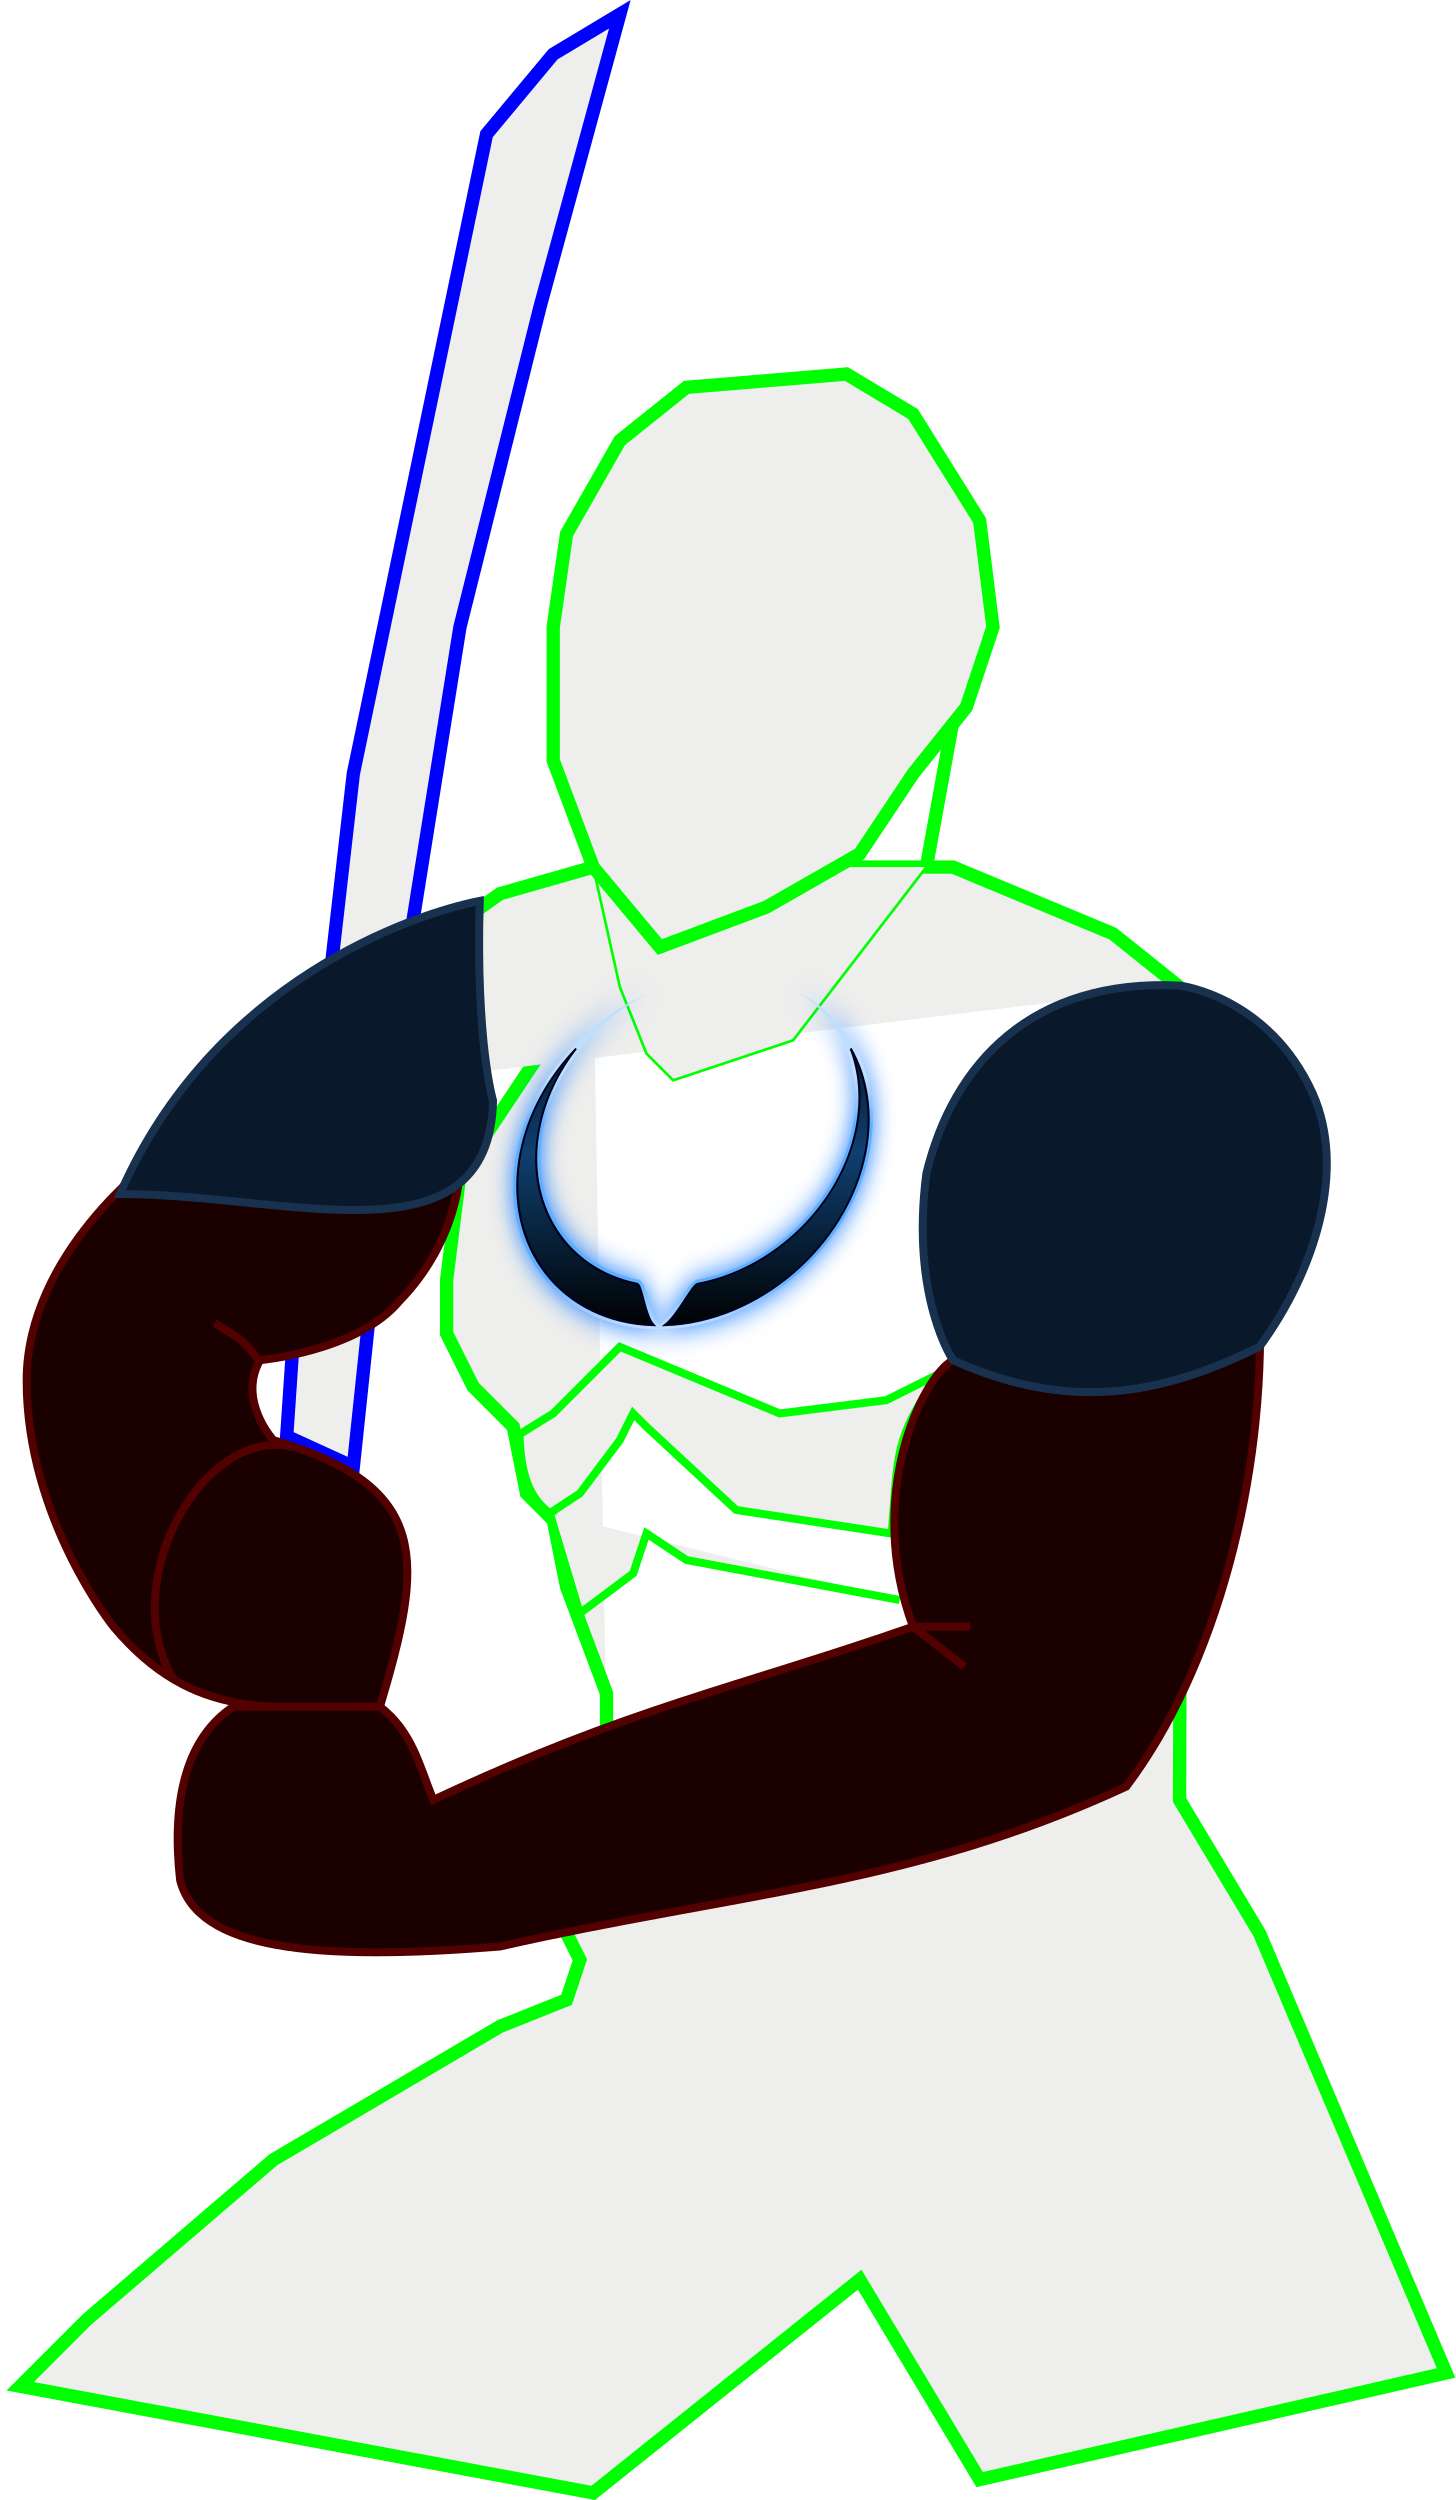
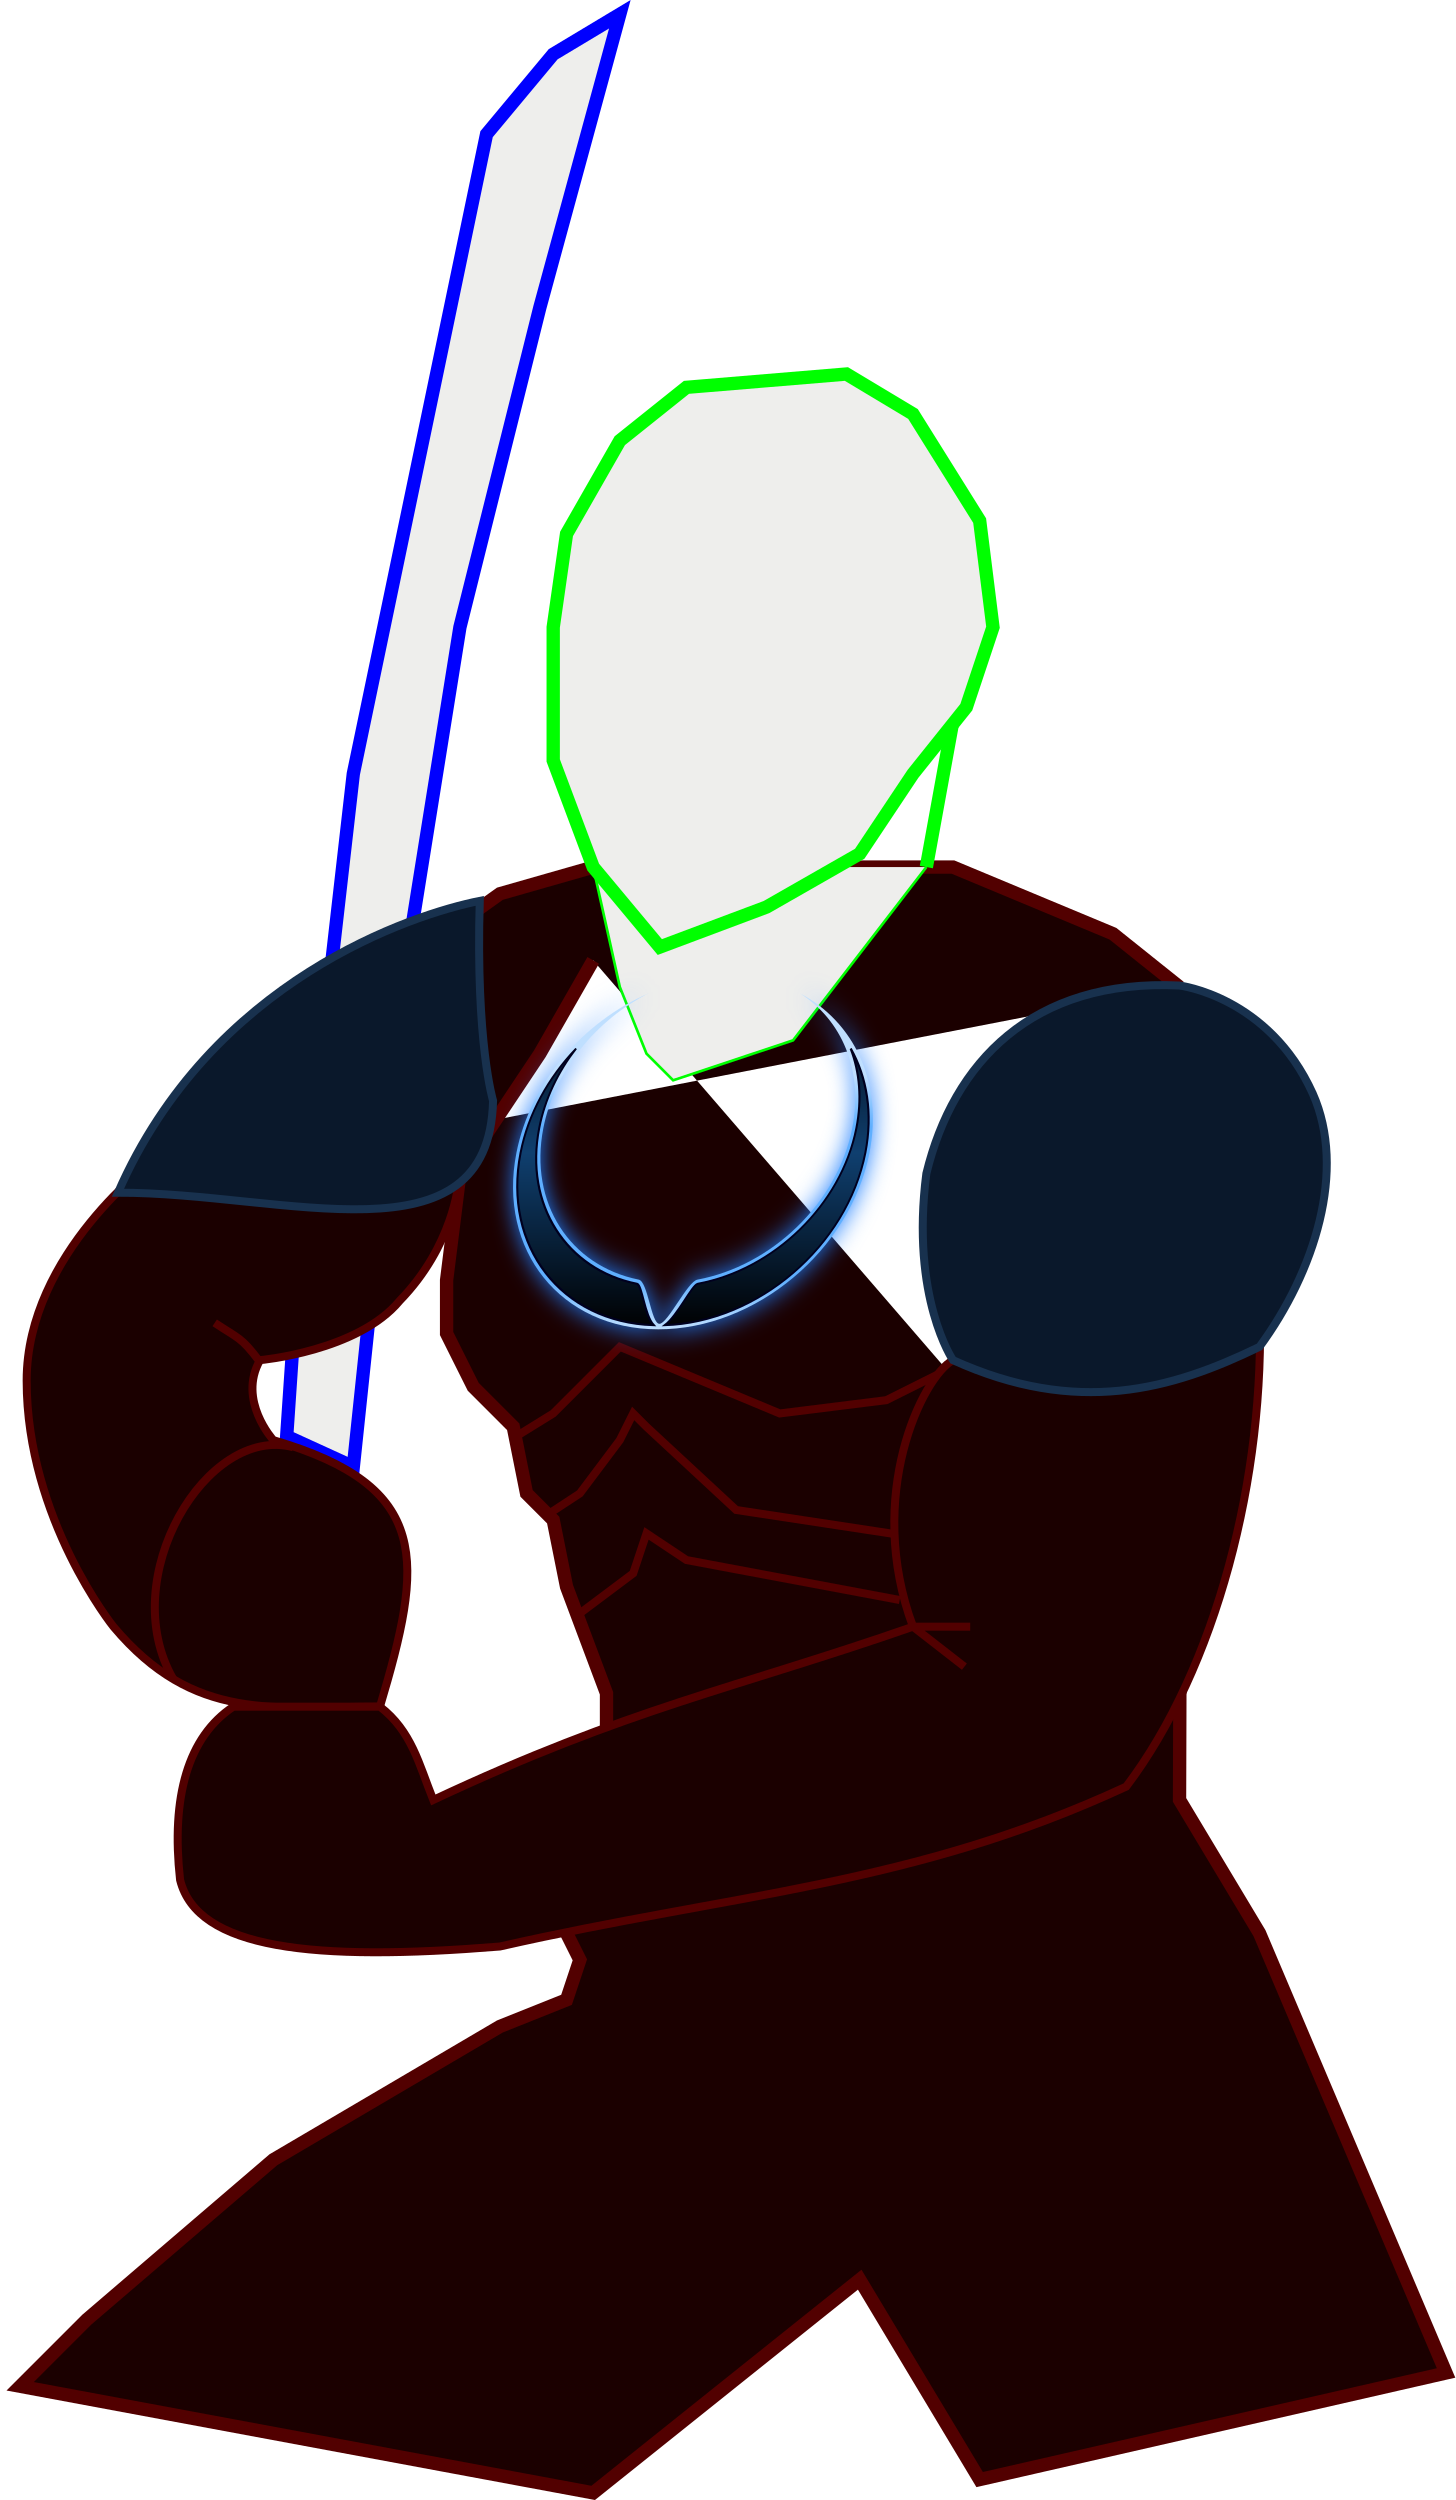
<svg xmlns="http://www.w3.org/2000/svg" xmlns:ns1="http://www.openswatchbook.org/uri/2009/osb" xmlns:xlink="http://www.w3.org/1999/xlink" width="546.031" height="938" id="svg2" version="1.1">
  <defs id="defs4">
    <linearGradient ns1:paint="solid" id="linearGradient3905">
      <stop offset="0" style="stop-color:#313131;stop-opacity:1;" id="stop3907" />
    </linearGradient>
    <linearGradient ns1:paint="solid" id="linearGradient3901">
      <stop offset="0" style="stop-color:#1e1e1e;stop-opacity:1;" id="stop3903" />
    </linearGradient>
    <linearGradient ns1:paint="solid" id="linearGradient3897">
      <stop offset="0" style="stop-color:#b1b1b1;stop-opacity:1;" id="stop3899" />
    </linearGradient>
    <linearGradient ns1:paint="solid" id="linearGradient3893">
      <stop offset="0" style="stop-color:#9c9c9c;stop-opacity:1;" id="stop3895" />
    </linearGradient>
    <linearGradient ns1:paint="solid" id="linearGradient3878">
      <stop offset="0" style="stop-color:#21466b;stop-opacity:1;" id="stop3880" />
    </linearGradient>
    <linearGradient ns1:paint="solid" id="linearGradient3874">
      <stop offset="0" style="stop-color:#1f3950;stop-opacity:1;" id="stop3876" />
    </linearGradient>
    <linearGradient ns1:paint="solid" id="linearGradient3870">
      <stop offset="0" style="stop-color:#4c3450;stop-opacity:1;" id="stop3872" />
    </linearGradient>
    <linearGradient ns1:paint="solid" id="linearGradient3866">
      <stop offset="0" style="stop-color:#371f3d;stop-opacity:1;" id="stop3868" />
    </linearGradient>
    <linearGradient ns1:paint="solid" id="linearGradient3851">
      <stop offset="0" style="stop-color:#18314e;stop-opacity:1;" id="stop3853" />
    </linearGradient>
    <linearGradient ns1:paint="solid" id="linearGradient3836">
      <stop offset="0" style="stop-color:#0a182b;stop-opacity:1;" id="stop3838" />
    </linearGradient>
    <linearGradient ns1:paint="solid" id="linearGradient3821">
      <stop offset="0" style="stop-color:#520000;stop-opacity:1;" id="stop3823" />
    </linearGradient>
    <linearGradient ns1:paint="solid" id="linearGradient3813">
      <stop offset="0" style="stop-color:#1b0000;stop-opacity:1;" id="stop3815" />
      <stop id="stop3817" style="stop-color:#1b0000;stop-opacity:1;" offset="1" />
    </linearGradient>
    <linearGradient ns1:paint="solid" id="linearGradient3798">
      <stop offset="0" style="stop-color:#38650b;stop-opacity:1;" id="stop3800" />
    </linearGradient>
    <linearGradient ns1:paint="solid" id="linearGradient3783">
      <stop offset="0" style="stop-color:#214103;stop-opacity:1;" id="stop3785" />
    </linearGradient>
    <linearGradient ns1:paint="solid" id="linearGradient3779">
      <stop offset="0" style="stop-color:#bd5d00;stop-opacity:1;" id="stop3781" />
    </linearGradient>
    <linearGradient ns1:paint="solid" id="linearGradient3775">
      <stop offset="0" style="stop-color:#8e3f00;stop-opacity:1;" id="stop3777" />
    </linearGradient>
    <linearGradient id="linearGradient3698">
      <stop style="stop-color:#000000;stop-opacity:1;" offset="0" id="stop3700" />
      <stop id="stop3706" offset="0.5" style="stop-color:#0f3f6f;stop-opacity:1;" />
      <stop style="stop-color:#000000;stop-opacity:1;" offset="1" id="stop3702" />
    </linearGradient>
    <linearGradient id="linearGradient3606">
      <stop style="stop-color:#bfdfff;stop-opacity:1;" offset="0" id="stop3608" />
      <stop id="stop3616" offset="0.2" style="stop-color:#5fafff;stop-opacity:1;" />
      <stop id="stop3614" offset="0.8" style="stop-color:#5fafff;stop-opacity:1;" />
      <stop style="stop-color:#bfdfff;stop-opacity:1;" offset="1" id="stop3610" />
    </linearGradient>
    <linearGradient id="linearGradient2987">
      <stop style="stop-color:#bfdfff;stop-opacity:1;" offset="0" id="stop2989" />
      <stop id="stop2991" offset="0.2" style="stop-color:#5fafff;stop-opacity:1;" />
      <stop id="stop2993" offset="0.8" style="stop-color:#5fafff;stop-opacity:1;" />
      <stop style="stop-color:#bfdfff;stop-opacity:1;" offset="1" id="stop2995" />
    </linearGradient>
    <linearGradient id="linearGradient3674">
      <stop style="stop-color:#000000;stop-opacity:1;" offset="0" id="stop3676" />
      <stop style="stop-color:#4f0700;stop-opacity:1;" offset="1" id="stop3678" />
    </linearGradient>
    <linearGradient id="linearGradient3666">
      <stop style="stop-color:#3f0f00;stop-opacity:1;" offset="0" id="stop3668" />
      <stop id="stop3671" offset="0.75" style="stop-color:#ff7f00;stop-opacity:1;" />
      <stop style="stop-color:#ff9f3f;stop-opacity:1;" offset="1" id="stop3670" />
    </linearGradient>
    <radialGradient xlink:href="#linearGradient3663" id="radialGradient3688" cx="24" cy="24" fx="24" fy="24" r="24" gradientUnits="userSpaceOnUse" />
    <linearGradient id="linearGradient3663">
      <stop style="stop-color:#00070f;stop-opacity:1;" offset="0" id="stop3667" />
      <stop id="stop3659" offset="0.94" style="stop-color:#00070f;stop-opacity:1;" />
      <stop id="stop3690" offset="1" style="stop-color:#00070f;stop-opacity:0;" />
    </linearGradient>
    <linearGradient gradientUnits="userSpaceOnUse" y2="440" x2="1024" y1="640" x1="1024" id="linearGradient4214" xlink:href="#linearGradient3699" />
    <linearGradient gradientUnits="userSpaceOnUse" y2="440" x2="1024" y1="640" x1="1024" id="linearGradient4204-6" xlink:href="#linearGradient3666-1" />
    <linearGradient gradientUnits="userSpaceOnUse" y2="440" x2="1024" y1="640" x1="1024" id="linearGradient4196-6" xlink:href="#linearGradient3674-5" />
    <radialGradient gradientUnits="userSpaceOnUse" r="256" fy="494" fx="1024" cy="494" cx="1024" id="radialGradient3687" xlink:href="#linearGradient3681" />
    <filter color-interpolation-filters="sRGB" id="filter3852">
      <feGaussianBlur id="feGaussianBlur3854" stdDeviation="7.25" />
    </filter>
    <linearGradient gradientUnits="userSpaceOnUse" y2="384" x2="1024" y1="640" x1="1024" id="linearGradient3836-1" xlink:href="#linearGradient3699" />
    <linearGradient gradientUnits="userSpaceOnUse" y2="384" x2="1024" y1="640" x1="1024" id="linearGradient3758" xlink:href="#linearGradient3698-7" />
    <linearGradient gradientTransform="translate(60,-1024)" gradientUnits="userSpaceOnUse" y2="1376" x2="1520" y1="1600" x1="1520" id="linearGradient3750" xlink:href="#linearGradient3698-7" />
    <linearGradient gradientTransform="translate(28,-1024)" gradientUnits="userSpaceOnUse" y2="1376" x2="1392" y1="1600" x1="1392" id="linearGradient3742" xlink:href="#linearGradient3698-7" />
    <linearGradient gradientTransform="translate(12,-1024)" gradientUnits="userSpaceOnUse" y2="1376" x2="1248" y1="1600" x1="1248" id="linearGradient3734" xlink:href="#linearGradient3698-7" />
    <linearGradient gradientTransform="translate(0,-1024)" gradientUnits="userSpaceOnUse" y2="1376" x2="768" y1="1600" x1="768" id="linearGradient3726" xlink:href="#linearGradient3698-7" />
    <linearGradient gradientTransform="translate(0,-1024)" gradientUnits="userSpaceOnUse" y2="1376" x2="576" y1="1600" x1="576" id="linearGradient3718" xlink:href="#linearGradient3698-7" />
    <linearGradient gradientTransform="translate(0,-1024)" gradientUnits="userSpaceOnUse" y2="1376" x2="400" y1="1600" x1="400" id="linearGradient3704" xlink:href="#linearGradient3698-7" />
    <linearGradient gradientUnits="userSpaceOnUse" y2="384" x2="1024" y1="592" x1="1024" id="linearGradient3680" xlink:href="#linearGradient3674-5" />
    <linearGradient gradientUnits="userSpaceOnUse" y2="384" x2="1024" y1="592" x1="1024" id="linearGradient3672" xlink:href="#linearGradient3666-1" />
    <linearGradient gradientTransform="translate(0,-1024)" gradientUnits="userSpaceOnUse" y2="1480" x2="1024" y1="1664" x1="1024" id="linearGradient3664" xlink:href="#linearGradient3606-6" />
    <linearGradient gradientTransform="translate(60,-1024)" gradientUnits="userSpaceOnUse" y2="1480" x2="1528" y1="1592" x1="1528" id="linearGradient3656" xlink:href="#linearGradient3606-6" />
    <linearGradient gradientTransform="translate(28,-1024)" gradientUnits="userSpaceOnUse" y2="1480" x2="1392" y1="1592" x1="1392" id="linearGradient3648" xlink:href="#linearGradient3606-6" />
    <linearGradient gradientTransform="translate(12,-1024)" gradientUnits="userSpaceOnUse" y2="1480" x2="1248" y1="1592" x1="1248" id="linearGradient3640" xlink:href="#linearGradient3606-6" />
    <linearGradient gradientTransform="translate(0,-1024)" gradientUnits="userSpaceOnUse" y2="1480" x2="776" y1="1592" x1="776" id="linearGradient3632" xlink:href="#linearGradient3606-6" />
    <linearGradient gradientTransform="translate(0,-1024)" gradientUnits="userSpaceOnUse" y2="1480" x2="584" y1="1592" x1="584" id="linearGradient3624" xlink:href="#linearGradient3606-6" />
    <linearGradient gradientTransform="translate(0,-1024)" gradientUnits="userSpaceOnUse" y2="1480" x2="408" y1="1592" x1="408" id="linearGradient3612" xlink:href="#linearGradient3606-6" />
    <linearGradient id="linearGradient3606-6">
      <stop id="stop3608-0" offset="0" style="stop-color:#bfdfff;stop-opacity:1;" />
      <stop style="stop-color:#5fafff;stop-opacity:1;" offset="0.2" id="stop3616-5" />
      <stop style="stop-color:#5fafff;stop-opacity:1;" offset="0.8" id="stop3614-1" />
      <stop id="stop3610-8" offset="1" style="stop-color:#bfdfff;stop-opacity:1;" />
    </linearGradient>
    <linearGradient id="linearGradient3666-1">
      <stop id="stop3668-2" offset="0" style="stop-color:#3f0f00;stop-opacity:1;" />
      <stop style="stop-color:#ff7f00;stop-opacity:1;" offset="0.75" id="stop3671-1" />
      <stop id="stop3670-6" offset="1" style="stop-color:#ff9f3f;stop-opacity:1;" />
    </linearGradient>
    <linearGradient id="linearGradient3674-5">
      <stop id="stop3676-4" offset="0" style="stop-color:#000000;stop-opacity:1;" />
      <stop id="stop3678-2" offset="1" style="stop-color:#3f0700;stop-opacity:1;" />
    </linearGradient>
    <linearGradient id="linearGradient3698-7">
      <stop id="stop3700-0" offset="0" style="stop-color:#000000;stop-opacity:1;" />
      <stop style="stop-color:#0f3f6f;stop-opacity:1;" offset="0.5" id="stop3706-5" />
      <stop id="stop3702-0" offset="1" style="stop-color:#000000;stop-opacity:1;" />
    </linearGradient>
    <linearGradient id="linearGradient3699">
      <stop style="stop-color:#3f0f00;stop-opacity:0.498;" offset="0" id="stop3701" />
      <stop id="stop3673" offset="0.75" style="stop-color:#ff7f00;stop-opacity:0.498;" />
      <stop style="stop-color:#ff9f3f;stop-opacity:0.498;" offset="1" id="stop3703" />
    </linearGradient>
    <linearGradient id="linearGradient3681">
      <stop style="stop-color:#1f7fff;stop-opacity:0;" offset="0" id="stop3691" />
      <stop id="stop3695" offset="0.31" style="stop-color:#1f7fff;stop-opacity:0;" />
      <stop style="stop-color:#1f7fff;stop-opacity:0.184;" offset="0.44" id="stop3689" />
      <stop id="stop3704" offset="0.85" style="stop-color:#1f7fff;stop-opacity:0;" />
      <stop id="stop3685" offset="1" style="stop-color:#1f7fff;stop-opacity:0;" />
    </linearGradient>
    <linearGradient xlink:href="#linearGradient3674-5" id="linearGradient4897" gradientUnits="userSpaceOnUse" x1="1024" y1="640" x2="1024" y2="440" gradientTransform="matrix(0.302643,0,0,0.302643,505.283,985.578)" />
    <linearGradient xlink:href="#linearGradient3666-1" id="linearGradient4899" gradientUnits="userSpaceOnUse" x1="1024" y1="640" x2="1024" y2="440" gradientTransform="matrix(0.302643,0,0,0.302643,505.283,985.578)" />
    <linearGradient xlink:href="#linearGradient3674-5" id="linearGradient4937" gradientUnits="userSpaceOnUse" x1="1024" y1="592" x2="1024" y2="384" gradientTransform="matrix(0.302643,0,0,0.302643,505.283,985.578)" />
    <linearGradient xlink:href="#linearGradient3666-1" id="linearGradient4939" gradientUnits="userSpaceOnUse" x1="1024" y1="592" x2="1024" y2="384" gradientTransform="matrix(0.302643,0,0,0.302643,505.283,985.578)" />
    <linearGradient xlink:href="#linearGradient3699" id="linearGradient4955" gradientUnits="userSpaceOnUse" x1="1024" y1="640" x2="1024" y2="384" />
    <linearGradient xlink:href="#linearGradient3674-5" id="linearGradient4957" gradientUnits="userSpaceOnUse" gradientTransform="matrix(0.302643,0,0,0.302643,505.283,985.578)" x1="1024" y1="592" x2="1024" y2="384" />
    <linearGradient xlink:href="#linearGradient3666-1" id="linearGradient4959" gradientUnits="userSpaceOnUse" gradientTransform="matrix(0.302643,0,0,0.302643,505.283,985.578)" x1="1024" y1="592" x2="1024" y2="384" />
    <linearGradient xlink:href="#linearGradient3606-6" id="linearGradient4961" gradientUnits="userSpaceOnUse" gradientTransform="translate(0,-1024)" x1="1024" y1="1664" x2="1024" y2="1480" />
    <linearGradient xlink:href="#linearGradient3698-7" id="linearGradient4963" gradientUnits="userSpaceOnUse" x1="1024" y1="640" x2="1024" y2="384" />
    <linearGradient xlink:href="#linearGradient3699" id="linearGradient4965" gradientUnits="userSpaceOnUse" x1="1024" y1="640" x2="1024" y2="440" />
    <linearGradient xlink:href="#linearGradient3674-5" id="linearGradient4967" gradientUnits="userSpaceOnUse" gradientTransform="matrix(0.302643,0,0,0.302643,505.283,985.578)" x1="1024" y1="640" x2="1024" y2="440" />
    <linearGradient xlink:href="#linearGradient3666-1" id="linearGradient4969" gradientUnits="userSpaceOnUse" gradientTransform="matrix(0.302643,0,0,0.302643,505.283,985.578)" x1="1024" y1="640" x2="1024" y2="440" />
    <filter color-interpolation-filters="sRGB" id="filter3675-9">
      <feGaussianBlur id="feGaussianBlur3677-6" stdDeviation="9.994" />
    </filter>
    <linearGradient xlink:href="#linearGradient3606-6-2" id="linearGradient4961-7" gradientUnits="userSpaceOnUse" gradientTransform="translate(0,-1024)" x1="1024" y1="1664" x2="1024" y2="1480" />
    <linearGradient id="linearGradient3606-6-2">
      <stop id="stop3608-0-3" offset="0" style="stop-color:#bfdfff;stop-opacity:1;" />
      <stop style="stop-color:#5fafff;stop-opacity:1;" offset="0.2" id="stop3616-5-2" />
      <stop style="stop-color:#5fafff;stop-opacity:1;" offset="0.8" id="stop3614-1-6" />
      <stop id="stop3610-8-4" offset="1" style="stop-color:#bfdfff;stop-opacity:1;" />
    </linearGradient>
    <linearGradient xlink:href="#linearGradient3698-7-2" id="linearGradient4963-5" gradientUnits="userSpaceOnUse" x1="1024" y1="640" x2="1024" y2="384" />
    <linearGradient id="linearGradient3698-7-2">
      <stop id="stop3700-0-3" offset="0" style="stop-color:#000000;stop-opacity:1;" />
      <stop style="stop-color:#0f3f6f;stop-opacity:1;" offset="0.5" id="stop3706-5-8" />
      <stop id="stop3702-0-9" offset="1" style="stop-color:#000000;stop-opacity:1;" />
    </linearGradient>
    <linearGradient y2="384" x2="1024" y1="640" x1="1024" gradientUnits="userSpaceOnUse" id="linearGradient4998" xlink:href="#linearGradient3698-7-2" />
    <filter color-interpolation-filters="sRGB" id="filter3675-90">
      <feGaussianBlur id="feGaussianBlur3677-5" stdDeviation="9.994" />
    </filter>
    <linearGradient xlink:href="#linearGradient3606-6-0" id="linearGradient4961-79" gradientUnits="userSpaceOnUse" gradientTransform="translate(0,-1024)" x1="1024" y1="1664" x2="1024" y2="1480" />
    <linearGradient id="linearGradient3606-6-0">
      <stop id="stop3608-0-8" offset="0" style="stop-color:#bfdfff;stop-opacity:1;" />
      <stop style="stop-color:#5fafff;stop-opacity:1;" offset="0.2" id="stop3616-5-1" />
      <stop style="stop-color:#5fafff;stop-opacity:1;" offset="0.8" id="stop3614-1-1" />
      <stop id="stop3610-8-40" offset="1" style="stop-color:#bfdfff;stop-opacity:1;" />
    </linearGradient>
    <linearGradient xlink:href="#linearGradient3698-7-6" id="linearGradient4963-54" gradientUnits="userSpaceOnUse" x1="1024" y1="640" x2="1024" y2="384" />
    <linearGradient id="linearGradient3698-7-6">
      <stop id="stop3700-0-1" offset="0" style="stop-color:#000000;stop-opacity:1;" />
      <stop style="stop-color:#0f3f6f;stop-opacity:1;" offset="0.5" id="stop3706-5-81" />
      <stop id="stop3702-0-8" offset="1" style="stop-color:#000000;stop-opacity:1;" />
    </linearGradient>
    <linearGradient y2="384" x2="1024" y1="640" x1="1024" gradientUnits="userSpaceOnUse" id="linearGradient4998-1" xlink:href="#linearGradient3698-7-6" />
    <linearGradient xlink:href="#linearGradient3821" id="linearGradient3946" gradientUnits="userSpaceOnUse" />
    <linearGradient xlink:href="#linearGradient3836" id="linearGradient3950" gradientTransform="matrix(0.738184,0,0,1.35468,39.1482,218.081)" x1="129.844" y1="246.367" x2="256.626" y2="246.367" gradientUnits="userSpaceOnUse" />
    <linearGradient xlink:href="#linearGradient3851" id="linearGradient3952" gradientTransform="matrix(0.738184,0,0,1.35468,39.1482,218.081)" x1="129.844" y1="246.367" x2="256.626" y2="246.367" gradientUnits="userSpaceOnUse" />
  </defs>
  <g id="layer1" transform="translate(-39.7126,-218.645)" style="display:inline">
    <path style="fill:#eeeeec;stroke:#0000ff;stroke-width:5;stroke-linecap:butt;stroke-linejoin:miter;stroke-miterlimit:4;stroke-opacity:1;stroke-dasharray:none" d="M 147.275,757.548 152.275,683.976 172.275,508.976 222.275,268.976 247.275,238.976 272.275,223.976 242.275,333.976 212.275,453.976 192.275,578.976 172.275,768.976 147.275,757.548 z" id="path3698" />
-     <path style="fill:#eeeeec;stroke:#00ff00;stroke-width:5;stroke-linecap:butt;stroke-linejoin:miter;stroke-miterlimit:4;stroke-opacity:1;stroke-dasharray:none" d="M 262.275,578.976 242.275,613.976 212.275,658.976 207.275,698.976 207.275,718.976 217.275,738.976 232.275,753.976 237.275,778.976 247.275,788.976 252.275,813.976 267.275,853.976 267.275,868.976" id="path3225" />
-     <path style="fill:#eeeeec;stroke:#00ff00;stroke-width:5;stroke-linecap:butt;stroke-linejoin:miter;stroke-miterlimit:4;stroke-opacity:1;stroke-dasharray:none" d="M 482.275,588.976 457.275,568.976 397.275,543.976 262.275,543.976 227.275,553.976 192.275,578.976 152.275,628.976" id="path3956" />
+     <path id="path3682" style="fill:url(#linearGradient3813);stroke:url(#linearGradient3821);stroke-width:5;stroke-linecap:butt;stroke-linejoin:miter;stroke-miterlimit:4;stroke-opacity:1;stroke-dasharray:none" d="M 482.454,833.976 482.275,893.976 512.275,943.976 582.275,1108.98 407.275,1148.98 362.275,1073.98 262.275,1153.98 47.275,1113.98 72.275,1088.98 142.275,1028.98 227.275,978.976 252.275,968.976 257.275,953.976 252.275,943.976 267.275,868.976 267.275,853.976 252.275,813.976 247.275,788.976 237.275,778.976 232.275,753.976 217.275,738.976 207.275,718.976 207.275,698.976 212.275,658.976 242.275,613.976 262.275,578.976 M 482.275,588.976 457.275,568.976 397.275,543.976 262.275,543.976 227.275,553.976 192.275,578.976 171.323,649.293" />
    <path id="ForearmRight" style="fill:url(#linearGradient3813);stroke:url(#linearGradient3821);stroke-width:3;stroke-linecap:butt;stroke-linejoin:miter;stroke-miterlimit:4;stroke-opacity:1;stroke-dasharray:none" d="M 136.803,729.074 C 130.183,720.307 129.259,720.965 120.275,714.976 M 152.275,628.976 97.275,653.976 C 97.275,653.976 49.713,688.832 49.713,736.645 49.713,788.488 82.275,828.976 82.275,828.976 112.604,865.058 142.424,858.976 182.275,858.976 198.499,804.451 202.166,776.501 142.275,758.976 142.275,758.976 128.698,744.045 137.275,728.976 137.275,728.976 174.069,725.675 189.713,706.645 209.792,686.001 211.713,662.645 211.713,662.645" />
-     <path style="fill:url(#linearGradient3950);stroke:url(#linearGradient3952);stroke-width:3;stroke-linecap:butt;stroke-linejoin:miter;stroke-miterlimit:4;stroke-opacity:1;stroke-dasharray:none" d="M 219.713,556.645 C 194.713,561.645 119.713,586.645 84.713,666.645 147.327,666.553 223.229,694.187 224.713,631.645 224.713,631.645 218.157,609.974 219.713,556.645 z" id="BicepRight" />
+     <path style="fill:url(#linearGradient3950);stroke:url(#linearGradient3952);stroke-width:3;stroke-linecap:butt;stroke-linejoin:miter;stroke-miterlimit:4;stroke-opacity:1;stroke-dasharray:none" d="M 219.713,556.645 C 194.713,561.645 118.961,586.143 83.96,666.143 146.575,666.051 223.229,694.187 224.713,631.645 224.713,631.645 218.157,609.974 219.713,556.645 z" id="BicepRight" />
    <path style="fill:#eeeeec;stroke:#00ff00;stroke-width:5;stroke-linecap:butt;stroke-linejoin:miter;stroke-miterlimit:4;stroke-opacity:1;stroke-dasharray:none" d="M 397.275,488.976 387.275,543.976" id="path3680" />
-     <path style="fill:#eeeeec;stroke:#00ff00;stroke-width:5;stroke-linecap:butt;stroke-linejoin:miter;stroke-miterlimit:4;stroke-opacity:1;stroke-dasharray:none" d="M 482.454,833.976 482.275,893.976 512.275,943.976 582.275,1108.98 407.275,1148.98 362.275,1073.98 262.275,1153.98 47.275,1113.98 72.275,1088.98 142.275,1028.98 227.275,978.976 252.275,968.976 257.275,953.976 252.275,943.976" id="path3682" />
    <path style="fill:#eeeeec;stroke:#00ff00;stroke-width:1px;stroke-linecap:butt;stroke-linejoin:miter;stroke-opacity:1" d="M 387.275,543.976 337.275,608.976 292.275,623.976 282.275,613.976 272.275,588.976 262.275,543.976" id="path3700" />
-     <path style="fill:#eeeeec;stroke:#00ff00;stroke-width:3;stroke-linecap:butt;stroke-linejoin:miter;stroke-miterlimit:4;stroke-opacity:1;stroke-dasharray:none" d="M 245.983,786.392 C 236.565,779.345 235.123,768.308 234.599,756.814 L 247.275,748.976 272.275,723.976 332.275,748.976 372.275,743.976 392.275,733.976 C 374.78,758.456 376.778,764.79 374.275,794.055 L 315.908,785.184 282.275,753.976 277.275,748.976 272.275,758.976 257.275,778.976 245.983,786.392 257.275,823.976 277.275,808.976 282.275,793.976 297.275,803.976 377.275,818.976" id="path3704" />
+     <path style="fill:none;stroke:url(#linearGradient3821);stroke-width:3;stroke-linecap:butt;stroke-linejoin:miter;stroke-miterlimit:4;stroke-opacity:1;stroke-dasharray:none" d="M 234.599,756.814 247.275,748.976 272.275,723.976 332.275,748.976 372.275,743.976 392.275,733.976 M 374.275,794.055 315.908,785.184 282.275,753.976 277.275,748.976 272.275,758.976 257.275,778.976 245.983,786.392 M 257.275,823.976 277.275,808.976 282.275,793.976 297.275,803.976 377.275,818.976" id="path3704" />
    <path style="fill:none;stroke:url(#linearGradient3821);stroke-width:3;stroke-linecap:butt;stroke-linejoin:miter;stroke-miterlimit:4;stroke-opacity:1;stroke-dasharray:none" d="M 149.713,761.645 C 117.363,752.977 82.739,810.586 104.713,848.645" id="path3708" />
    <path id="ForearmLeft" style="fill:url(#linearGradient3813);fill-opacity:1;stroke:url(#linearGradient3946);stroke-width:3;stroke-linecap:butt;stroke-linejoin:miter;stroke-miterlimit:4;stroke-opacity:1;stroke-dasharray:none" d="M 382.275,828.976 401.552,843.976 M 382.275,828.976 403.73,828.976 M 512.275,707.609 C 514.736,772.862 495.827,844.694 462.275,888.976 382.023,926.178 315.093,929.017 227.275,948.976 157.021,954.692 113.749,949.994 107.275,923.976 103.831,892.812 110.233,870.244 127.275,858.976 L 182.275,858.976 C 194.194,868.236 196.821,880.341 202.275,893.976 275.792,859.445 315.722,852.125 382.275,828.976 364.027,780.013 385.816,735.111 397.275,728.976" />
    <path id="BicepLeft" style="fill:url(#linearGradient3836);stroke:url(#linearGradient3851);stroke-width:3;stroke-linecap:butt;stroke-linejoin:miter;stroke-miterlimit:4;stroke-opacity:1;stroke-dasharray:none" d="M 532.275,628.976 C 515.784,592.43 482.275,588.412 482.275,588.412 426.989,585.769 397.391,617.335 387.275,658.976 381.267,705.635 397.275,728.976 397.275,728.976 443.804,750.074 479.146,740.1 512.275,723.976 533.075,695.61 545.017,657.621 532.275,628.976 z" />
-     <path style="fill:#eeeeec;fill-opacity:1;stroke:none" d="M 815.189,1057.61 C 772.4,1057.61 737.713,1092.29 737.713,1135.08 737.713,1177.87 772.4,1212.56 815.189,1212.56 857.977,1212.56 892.666,1177.87 892.666,1135.08 892.666,1092.29 857.977,1057.61 815.189,1057.61 z" id="BackgroundGlow" />
    <g transform="matrix(0.517433,0,-0.10145,0.517433,-178.199,386.25)" id="Ring-9">
      <path id="RingGlow-1" d="M 969.281,396.281 C 925.981,416.811 896,460.923 896,512 896,582.656 953.344,640 1024,640 1094.66,640 1152,582.656 1152,512 1152,460.923 1122.02,416.811 1078.72,396.281 1112.89,415.467 1136,452.044 1136,494 1136,548.546 1096.94,594.017 1045.28,603.969 1038.39,605.297 1030,636 1024,636 1018,636 1009.61,605.297 1002.72,603.969 951.063,594.017 912,548.546 912,494 912,452.044 935.106,415.467 969.281,396.281 z" style="fill:#1f7fff;fill-opacity:1;stroke:none;filter:url(#filter3675-90)" />
      <path style="fill:url(#linearGradient4961-79);fill-opacity:1;stroke:none" d="M 969.281,396.281 C 925.981,416.811 896,460.923 896,512 896,582.656 953.344,640 1024,640 1094.66,640 1152,582.656 1152,512 1152,460.923 1122.02,416.811 1078.72,396.281 1112.89,415.467 1136,452.044 1136,494 1136,548.546 1096.94,594.017 1045.28,603.969 1038.39,605.297 1030,636 1024,636 1018,636 1009.61,605.297 1002.72,603.969 951.063,594.017 912,548.546 912,494 912,452.044 935.106,415.467 969.281,396.281 z" id="RingBorder-6" />
      <path style="fill:url(#linearGradient4998-1);fill-opacity:1;stroke:#00001f;stroke-width:1.5;stroke-linejoin:miter;stroke-miterlimit:4;stroke-opacity:1;stroke-dasharray:none" d="M 924.437,436.406 C 908.475,457.398 899,483.594 899,512 899,579.695 952.819,634.885 1020,637 1012,630 1006,608 1002,607 948.966,596.77 909,550.02 909,494 909,473.019 914.623,453.34 924.437,436.406 z M 1123.56,436.406 C 1133.38,453.34 1139,473.019 1139,494 1139,550.02 1099.03,596.77 1046,607 1042,608 1036,630 1028,637 1095.18,634.885 1149,579.695 1149,512 1149,483.594 1139.52,457.398 1123.56,436.406 z" id="RingBody-1" />
    </g>
    <path style="fill:#eeeeec;stroke:#00ff00;stroke-width:5;stroke-linecap:butt;stroke-linejoin:miter;stroke-miterlimit:4;stroke-opacity:1;stroke-dasharray:none" d="M 262.275,543.976 287.275,573.976 327.275,558.976 362.275,538.976 382.275,508.976 402.275,483.976 412.275,453.976 407.275,413.976 382.275,373.976 357.275,358.976 297.275,363.976 272.275,383.976 252.275,418.976 247.275,453.976 247.275,503.976 262.275,543.976 z" id="path3678" />
  </g>
  <g id="layer3" style="display:none">
    <path transform="translate(-39.7126,-218.645)" style="fill:url(#linearGradient3897);stroke:url(#linearGradient3893);stroke-width:3;stroke-linecap:butt;stroke-linejoin:miter;stroke-miterlimit:4;stroke-opacity:1;stroke-dasharray:none;display:inline" d="M 227.275,893.976 217.275,913.976 222.275,948.976 212.275,948.976 212.275,923.976 212.275,903.976 222.275,893.976 212.275,893.976 202.275,908.976 202.275,948.976 197.275,948.976 192.275,923.976 197.275,908.976 207.275,893.976 202.275,893.976 187.275,908.976 187.275,938.976 192.275,948.976" id="path3722" />
  </g>
  <g id="layer2" style="display:none">
    <path transform="translate(-39.7126,-218.645)" style="fill:none;stroke:#00ff00;stroke-width:3;stroke-linecap:butt;stroke-linejoin:miter;stroke-miterlimit:4;stroke-opacity:1;stroke-dasharray:none" d="M 257.275,958.976 292.275,983.976 337.275,998.976 397.275,998.976 457.275,968.976 507.275,933.976 482.275,893.976 407.275,923.976 382.275,923.976" id="path3684" />
    <g id="g4945" transform="matrix(0.622887,0,0,0.622887,-174.623,27.084)">
      <path transform="matrix(0.302643,0,0,0.302643,505.283,985.578)" style="fill:url(#linearGradient4955);fill-opacity:1;fill-rule:evenodd;stroke:none;filter:url(#filter3852)" d="M 963.156,392.594 C 921.079,414.097 891.651,457.242 890.063,507.781 888.258,565.21 922.94,615.378 973.156,636 939.219,629.528 908.753,631.347 903.031,615.375 893.971,590.083 867.292,595.842 867.531,620.656 851.614,620.102 826.02,613.828 801.156,643.781 800.833,574.456 889.859,592.399 869.5,551.562 858.043,528.581 822.381,547.937 836.281,563.281 792.55,571.913 757.604,555.327 692.5,587 750.404,499.485 875.679,537.691 869.875,490.031 865.427,453.503 810.801,472.149 829.531,495.969 796.672,507.118 736.734,472.304 643.5,489.969 730.379,418.163 889.141,476.429 895.75,430.187 900.97,393.664 847.116,392.791 848.781,422.875 779.271,388.661 758.01,415.928 666.125,385.062 772.924,383.665 871.398,345.039 963.156,392.594 z M 816.969,438.344 C 744.83,434.239 749.141,445.063 711.219,441.25 720.791,406.273 627.821,423.068 686.313,445.437 563.951,439.392 566.116,486.758 443.094,463.969 582.004,449.501 694.809,368.232 816.969,438.344 z M 617.75,498.219 C 584.131,513.037 563.737,540.707 493.781,534.687 540.962,536.905 577.436,478.919 617.75,498.219 z M 804.063,511.25 C 732.304,518.963 756.42,531.982 721.781,534.437 726.113,500.541 645.152,528.171 700.063,541.531 590.629,557.314 616.746,601.348 503.531,585.906 618.156,570.911 649.505,464.444 804.063,511.25 z M 829.594,582.656 C 795.948,592.415 804.059,601.999 785.938,605.562 778.986,569.713 716.216,624.556 773.438,620.812 711.818,631.384 724.628,663.943 662.031,655.969 718.366,641.805 730.153,555.075 829.594,582.656 z M 676.438,605.531 C 650.589,620.673 653.591,636.318 590.25,641.219 623.189,641.029 650.833,588.63 676.438,605.531 z M 1084.84,392.594 C 1126.92,414.097 1156.35,457.242 1157.94,507.781 1159.74,565.21 1125.06,615.378 1074.84,636 1108.78,629.528 1139.25,631.347 1144.97,615.375 1154.03,590.083 1180.71,595.842 1180.47,620.656 1196.39,620.102 1221.98,613.828 1246.84,643.781 1247.17,574.456 1158.14,592.398 1178.5,551.562 1189.96,528.581 1225.62,547.937 1211.72,563.281 1255.45,571.913 1290.4,555.327 1355.5,587 1297.6,499.485 1172.32,537.691 1178.13,490.031 1182.57,453.503 1237.2,472.149 1218.47,495.969 1251.33,507.118 1311.27,472.304 1404.5,489.969 1317.62,418.163 1158.86,476.429 1152.25,430.187 1147.03,393.664 1200.88,392.791 1199.22,422.875 1268.73,388.661 1289.99,415.928 1381.88,385.062 1275.08,383.664 1176.6,345.039 1084.84,392.594 z M 1231.03,438.344 C 1303.17,434.239 1298.86,445.063 1336.78,441.25 1327.21,406.273 1420.18,423.068 1361.69,445.437 1484.05,439.392 1481.88,486.758 1604.91,463.969 1466,449.501 1353.19,368.232 1231.03,438.344 z M 1430.25,498.219 C 1463.87,513.037 1484.26,540.707 1554.22,534.687 1507.04,536.905 1470.56,478.919 1430.25,498.219 z M 1243.94,511.25 C 1315.7,518.963 1291.58,531.982 1326.22,534.437 1321.89,500.541 1402.85,528.171 1347.94,541.531 1457.37,557.314 1431.25,601.348 1544.47,585.906 1429.84,570.911 1398.5,464.444 1243.94,511.25 z M 1218.41,582.656 C 1252.05,592.415 1243.94,601.999 1262.06,605.562 1269.01,569.713 1331.78,624.556 1274.56,620.812 1336.18,631.384 1323.37,663.943 1385.97,655.969 1329.63,641.805 1317.85,555.075 1218.41,582.656 z M 1371.56,605.531 C 1397.41,620.673 1394.41,636.318 1457.75,641.219 1424.81,641.029 1397.17,588.63 1371.56,605.531 z" id="PhoenixWingsGlow" />
      <path id="PhoenixWings" d="M 796.775,1104.39 C 784.041,1110.9 775.135,1123.96 774.654,1139.25 774.108,1156.63 784.604,1171.82 799.802,1178.06 789.531,1176.1 780.311,1176.65 778.579,1171.82 775.837,1164.16 767.763,1165.91 767.835,1173.42 763.018,1173.25 755.272,1171.35 747.747,1180.41 747.65,1159.43 774.593,1164.86 768.431,1152.5 764.964,1145.55 754.171,1151.41 758.378,1156.05 745.143,1158.66 734.567,1153.64 714.863,1163.23 732.388,1136.74 770.301,1148.31 768.545,1133.88 767.198,1122.83 750.666,1128.47 756.335,1135.68 746.39,1139.05 728.25,1128.52 700.034,1133.86 726.327,1112.13 774.375,1129.77 776.375,1115.77 777.955,1104.72 761.657,1104.45 762.161,1113.56 741.124,1103.2 734.689,1111.46 706.881,1102.11 739.203,1101.69 769.006,1090 796.775,1104.39 z M 752.533,1118.24 C 730.701,1117 732.005,1120.27 720.528,1119.12 723.425,1108.53 695.289,1113.62 712.991,1120.39 675.959,1118.56 676.614,1132.89 639.382,1125.99 681.422,1121.62 715.562,1097.02 752.533,1118.24 z M 692.241,1136.36 C 682.066,1140.85 675.894,1149.22 654.722,1147.4 669.001,1148.07 680.04,1130.52 692.241,1136.36 z M 748.627,1140.3 C 726.91,1142.64 734.208,1146.58 723.725,1147.32 725.036,1137.06 700.534,1145.43 717.152,1149.47 684.033,1154.25 691.937,1167.57 657.673,1162.9 692.364,1158.36 701.851,1126.14 748.627,1140.3 z M 756.354,1161.91 C 746.171,1164.87 748.626,1167.77 743.142,1168.85 741.038,1158 722.041,1174.6 739.359,1173.46 720.71,1176.66 724.587,1186.52 705.642,1184.1 722.691,1179.82 726.259,1153.57 756.354,1161.91 z M 710.002,1168.84 C 702.179,1173.42 703.088,1178.16 683.918,1179.64 693.887,1179.58 702.253,1163.72 710.002,1168.84 z M 833.602,1104.39 C 846.337,1110.9 855.244,1123.96 855.725,1139.25 856.27,1156.63 845.775,1171.82 830.576,1178.06 840.848,1176.1 850.069,1176.65 851.8,1171.82 854.542,1164.16 862.617,1165.91 862.544,1173.42 867.362,1173.25 875.107,1171.35 882.63,1180.41 882.73,1159.43 855.786,1164.86 861.948,1152.5 865.416,1145.55 876.208,1151.41 872.002,1156.05 885.236,1158.66 895.814,1153.64 915.516,1163.23 897.993,1136.74 860.077,1148.31 861.836,1133.88 863.18,1122.83 879.713,1128.47 874.044,1135.68 883.989,1139.05 902.13,1128.52 930.345,1133.86 904.051,1112.13 856.004,1129.77 854.003,1115.77 852.424,1104.72 868.721,1104.45 868.219,1113.56 889.255,1103.2 895.689,1111.46 923.499,1102.11 891.177,1101.69 861.373,1090 833.602,1104.39 z M 877.846,1118.24 C 899.678,1117 898.374,1120.27 909.85,1119.12 906.954,1108.53 935.091,1113.62 917.389,1120.39 954.42,1118.56 953.764,1132.89 990.998,1125.99 948.958,1121.62 914.816,1097.02 877.846,1118.24 z M 938.138,1136.36 C 948.313,1140.85 954.484,1149.22 975.657,1147.4 961.378,1148.07 950.338,1130.52 938.138,1136.36 z M 881.753,1140.3 C 903.47,1142.64 896.171,1146.58 906.654,1147.32 905.344,1137.06 929.846,1145.43 913.228,1149.47 946.346,1154.25 938.441,1167.57 972.706,1162.9 938.014,1158.36 928.529,1126.14 881.753,1140.3 z M 874.026,1161.91 C 884.207,1164.87 881.753,1167.77 887.237,1168.85 889.34,1158 908.337,1174.6 891.02,1173.46 909.669,1176.66 905.792,1186.52 924.737,1184.1 907.686,1179.82 904.121,1153.57 874.026,1161.91 z M 920.376,1168.84 C 928.199,1173.42 927.291,1178.16 946.461,1179.64 936.492,1179.58 928.127,1163.72 920.376,1168.84 z" style="fill:url(#linearGradient4957);fill-opacity:1;fill-rule:evenodd;stroke:url(#linearGradient4959);stroke-width:0.605;stroke-linejoin:round;stroke-miterlimit:4;stroke-dasharray:none" />
      <path transform="matrix(0.302643,0,0,0.302643,505.283,985.578)" style="fill:url(#linearGradient4965);fill-opacity:1;fill-rule:evenodd;stroke:none;filter:url(#filter3852)" d="M 1057.09,439.719 C 1023.09,445.203 979.582,487.664 937.187,521.781 L 989.312,497.719 959.187,529.75 985.219,517.562 C 976.674,534.405 977.589,563.539 949.469,569.281 964.111,583.772 982.927,594.062 1003.97,598.094 1014,600 1021,628 1024,628 1027,628 1034,600 1044.03,598.094 1065.88,593.907 1085.32,582.973 1100.19,567.594 1025.8,568.523 1030.5,493.046 1096.22,476.531 1091.15,471.808 1074.28,472.693 1060.47,474.875 1062.88,458.781 1085.7,451.073 1102.56,453.156 1092.92,443.378 1081.19,436.314 1061.72,444.437 L 1057.09,439.719 z M 1047.75,453.281 1052.81,458.281 C 1046.2,463.879 1040.33,464.251 1034.75,459.25 L 1047.75,453.281 z" id="PhoenixHeadGlow" />
      <path id="PhoenixHead" d="M 825.204,1118.66 C 814.914,1120.32 801.747,1133.17 788.916,1143.49 L 804.691,1136.21 795.574,1145.9 803.453,1142.21 C 800.867,1147.31 801.143,1156.13 792.633,1157.87 797.064,1162.25 802.759,1165.37 809.127,1166.59 812.163,1167.16 814.282,1175.64 815.189,1175.64 816.097,1175.64 818.216,1167.16 821.251,1166.59 827.864,1165.32 833.748,1162.01 838.248,1157.36 815.734,1157.64 817.157,1134.79 837.046,1129.8 835.512,1128.37 830.406,1128.64 826.227,1129.3 826.956,1124.42 833.863,1122.09 838.965,1122.72 836.048,1119.76 832.498,1117.63 826.605,1120.08 L 825.204,1118.66 z M 822.377,1122.76 823.909,1124.27 C 821.908,1125.97 820.132,1126.08 818.443,1124.57 L 822.377,1122.76 z" style="fill:url(#linearGradient4967);fill-opacity:1;fill-rule:evenodd;stroke:url(#linearGradient4969);stroke-width:0.605;stroke-linejoin:round;stroke-miterlimit:4;stroke-opacity:1;stroke-dasharray:none" />
      <g transform="matrix(0.302642,0,0,0.302642,505.284,985.579)" id="Ring">
        <path id="RingGlow" d="M 969.281,396.281 C 925.981,416.811 896,460.923 896,512 896,582.656 953.344,640 1024,640 1094.66,640 1152,582.656 1152,512 1152,460.923 1122.02,416.811 1078.72,396.281 1112.89,415.467 1136,452.044 1136,494 1136,548.546 1096.94,594.017 1045.28,603.969 1038.39,605.297 1030,636 1024,636 1018,636 1009.61,605.297 1002.72,603.969 951.063,594.017 912,548.546 912,494 912,452.044 935.106,415.467 969.281,396.281 z" style="fill:#1f7fff;fill-opacity:1;stroke:none;filter:url(#filter3675-9)" />
        <path style="fill:url(#linearGradient4961-7);fill-opacity:1;stroke:none" d="M 969.281,396.281 C 925.981,416.811 896,460.923 896,512 896,582.656 953.344,640 1024,640 1094.66,640 1152,582.656 1152,512 1152,460.923 1122.02,416.811 1078.72,396.281 1112.89,415.467 1136,452.044 1136,494 1136,548.546 1096.94,594.017 1045.28,603.969 1038.39,605.297 1030,636 1024,636 1018,636 1009.61,605.297 1002.72,603.969 951.063,594.017 912,548.546 912,494 912,452.044 935.106,415.467 969.281,396.281 z" id="RingBorder" />
        <path style="fill:url(#linearGradient4998);fill-opacity:1;stroke:#00001f;stroke-width:1.5;stroke-linejoin:miter;stroke-miterlimit:4;stroke-opacity:1;stroke-dasharray:none" d="M 924.437,436.406 C 908.475,457.398 899,483.594 899,512 899,579.695 952.819,634.885 1020,637 1012,630 1006,608 1002,607 948.966,596.77 909,550.02 909,494 909,473.019 914.623,453.34 924.437,436.406 z M 1123.56,436.406 C 1133.38,453.34 1139,473.019 1139,494 1139,550.02 1099.03,596.77 1046,607 1042,608 1036,630 1028,637 1095.18,634.885 1149,579.695 1149,512 1149,483.594 1139.52,457.398 1123.56,436.406 z" id="RingBody" />
      </g>
    </g>
  </g>
</svg>
